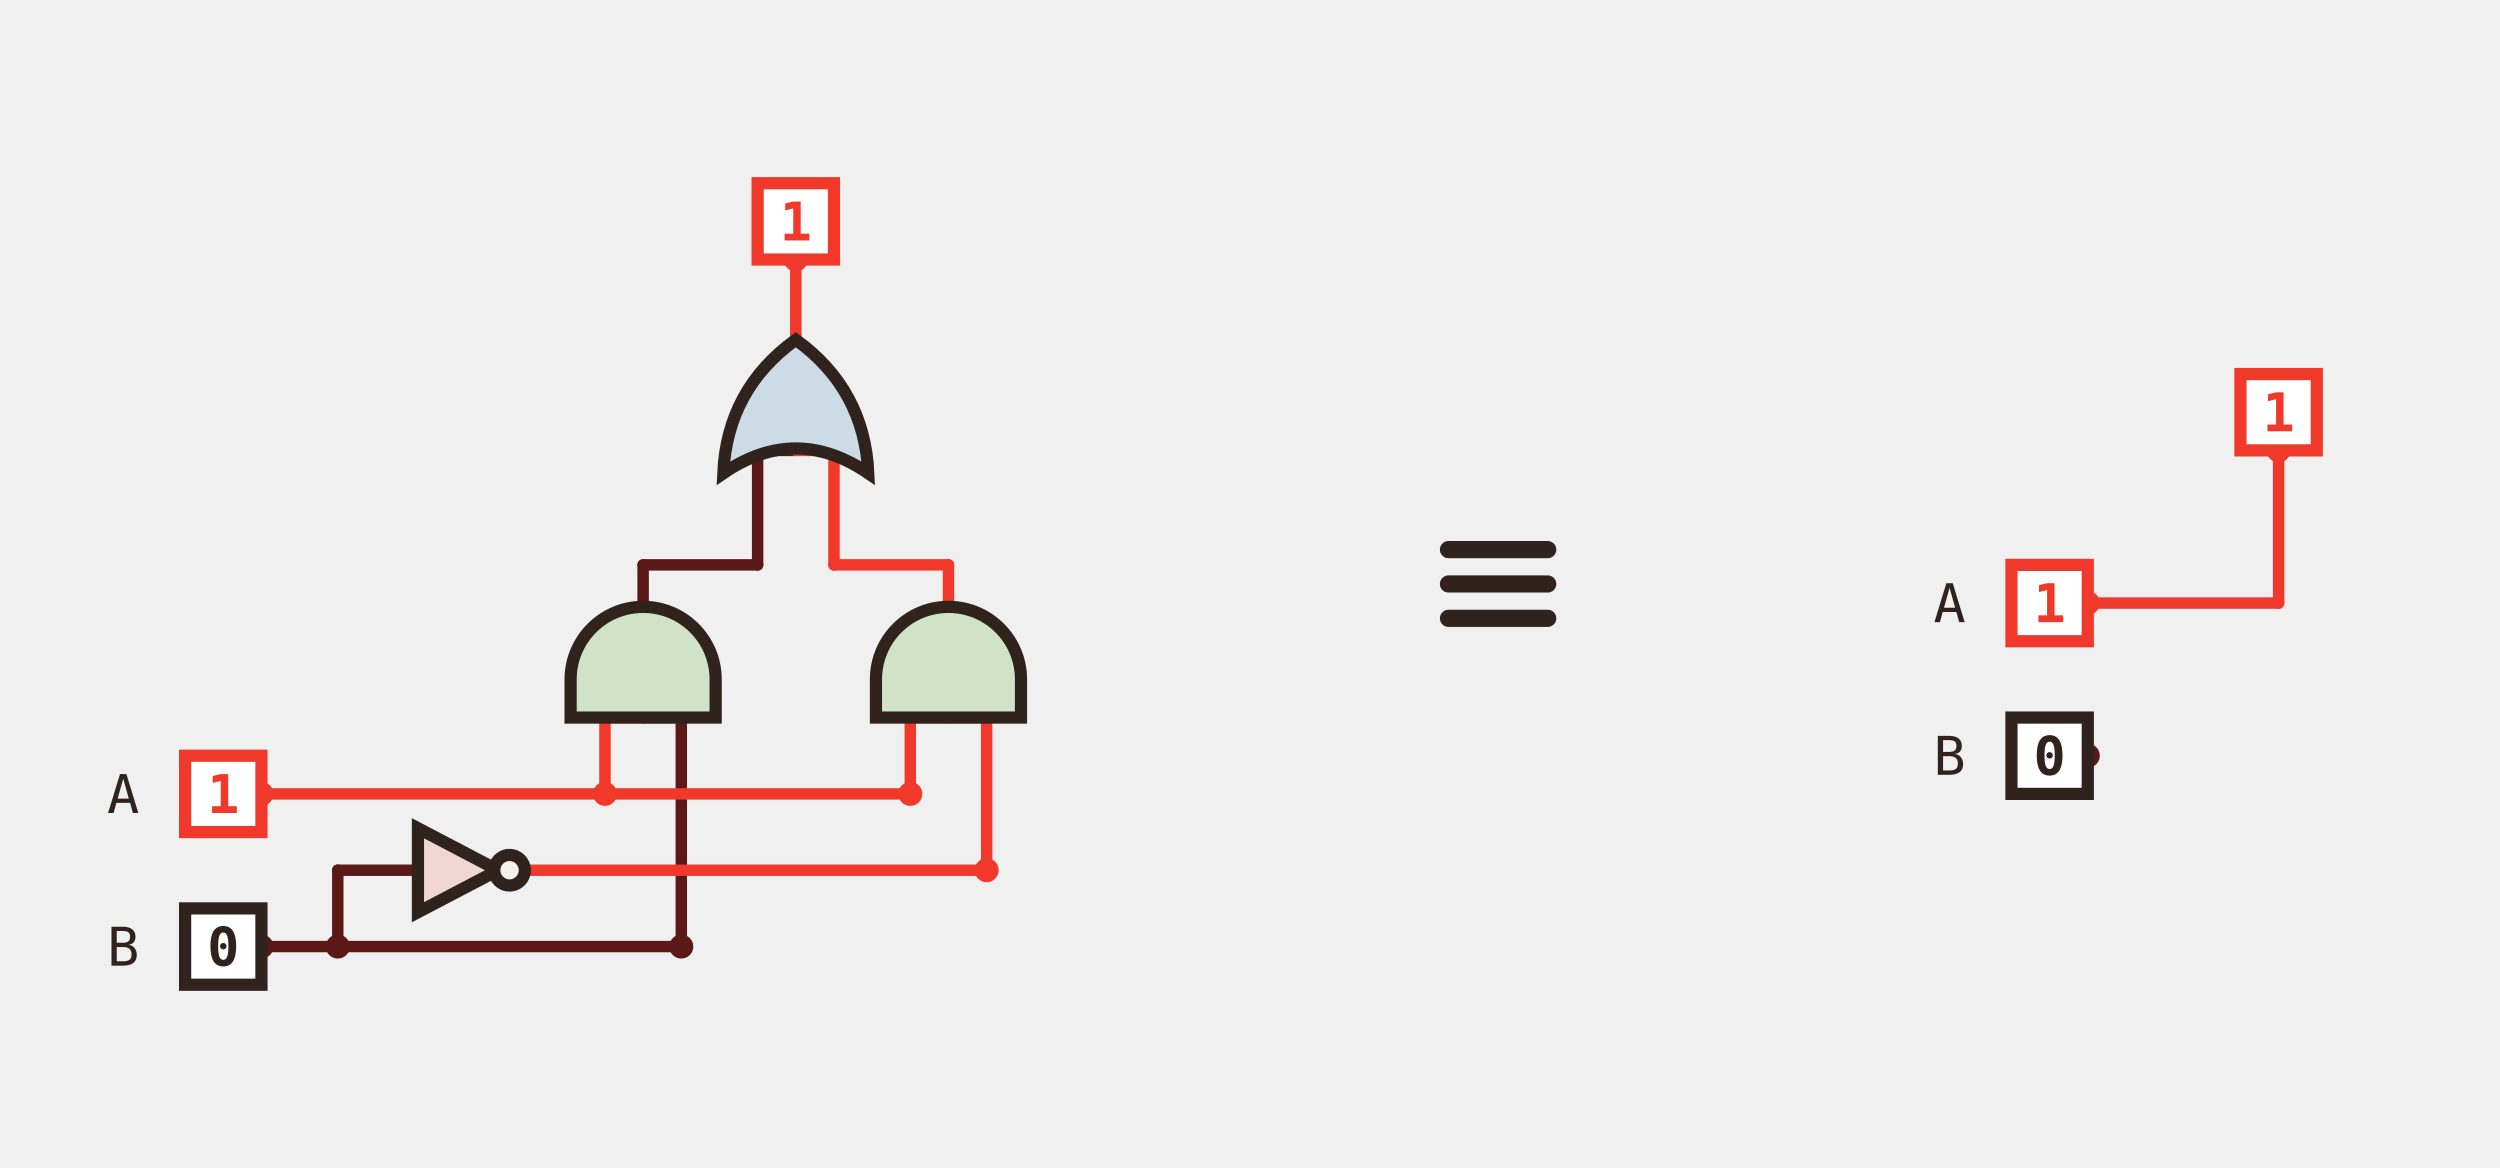
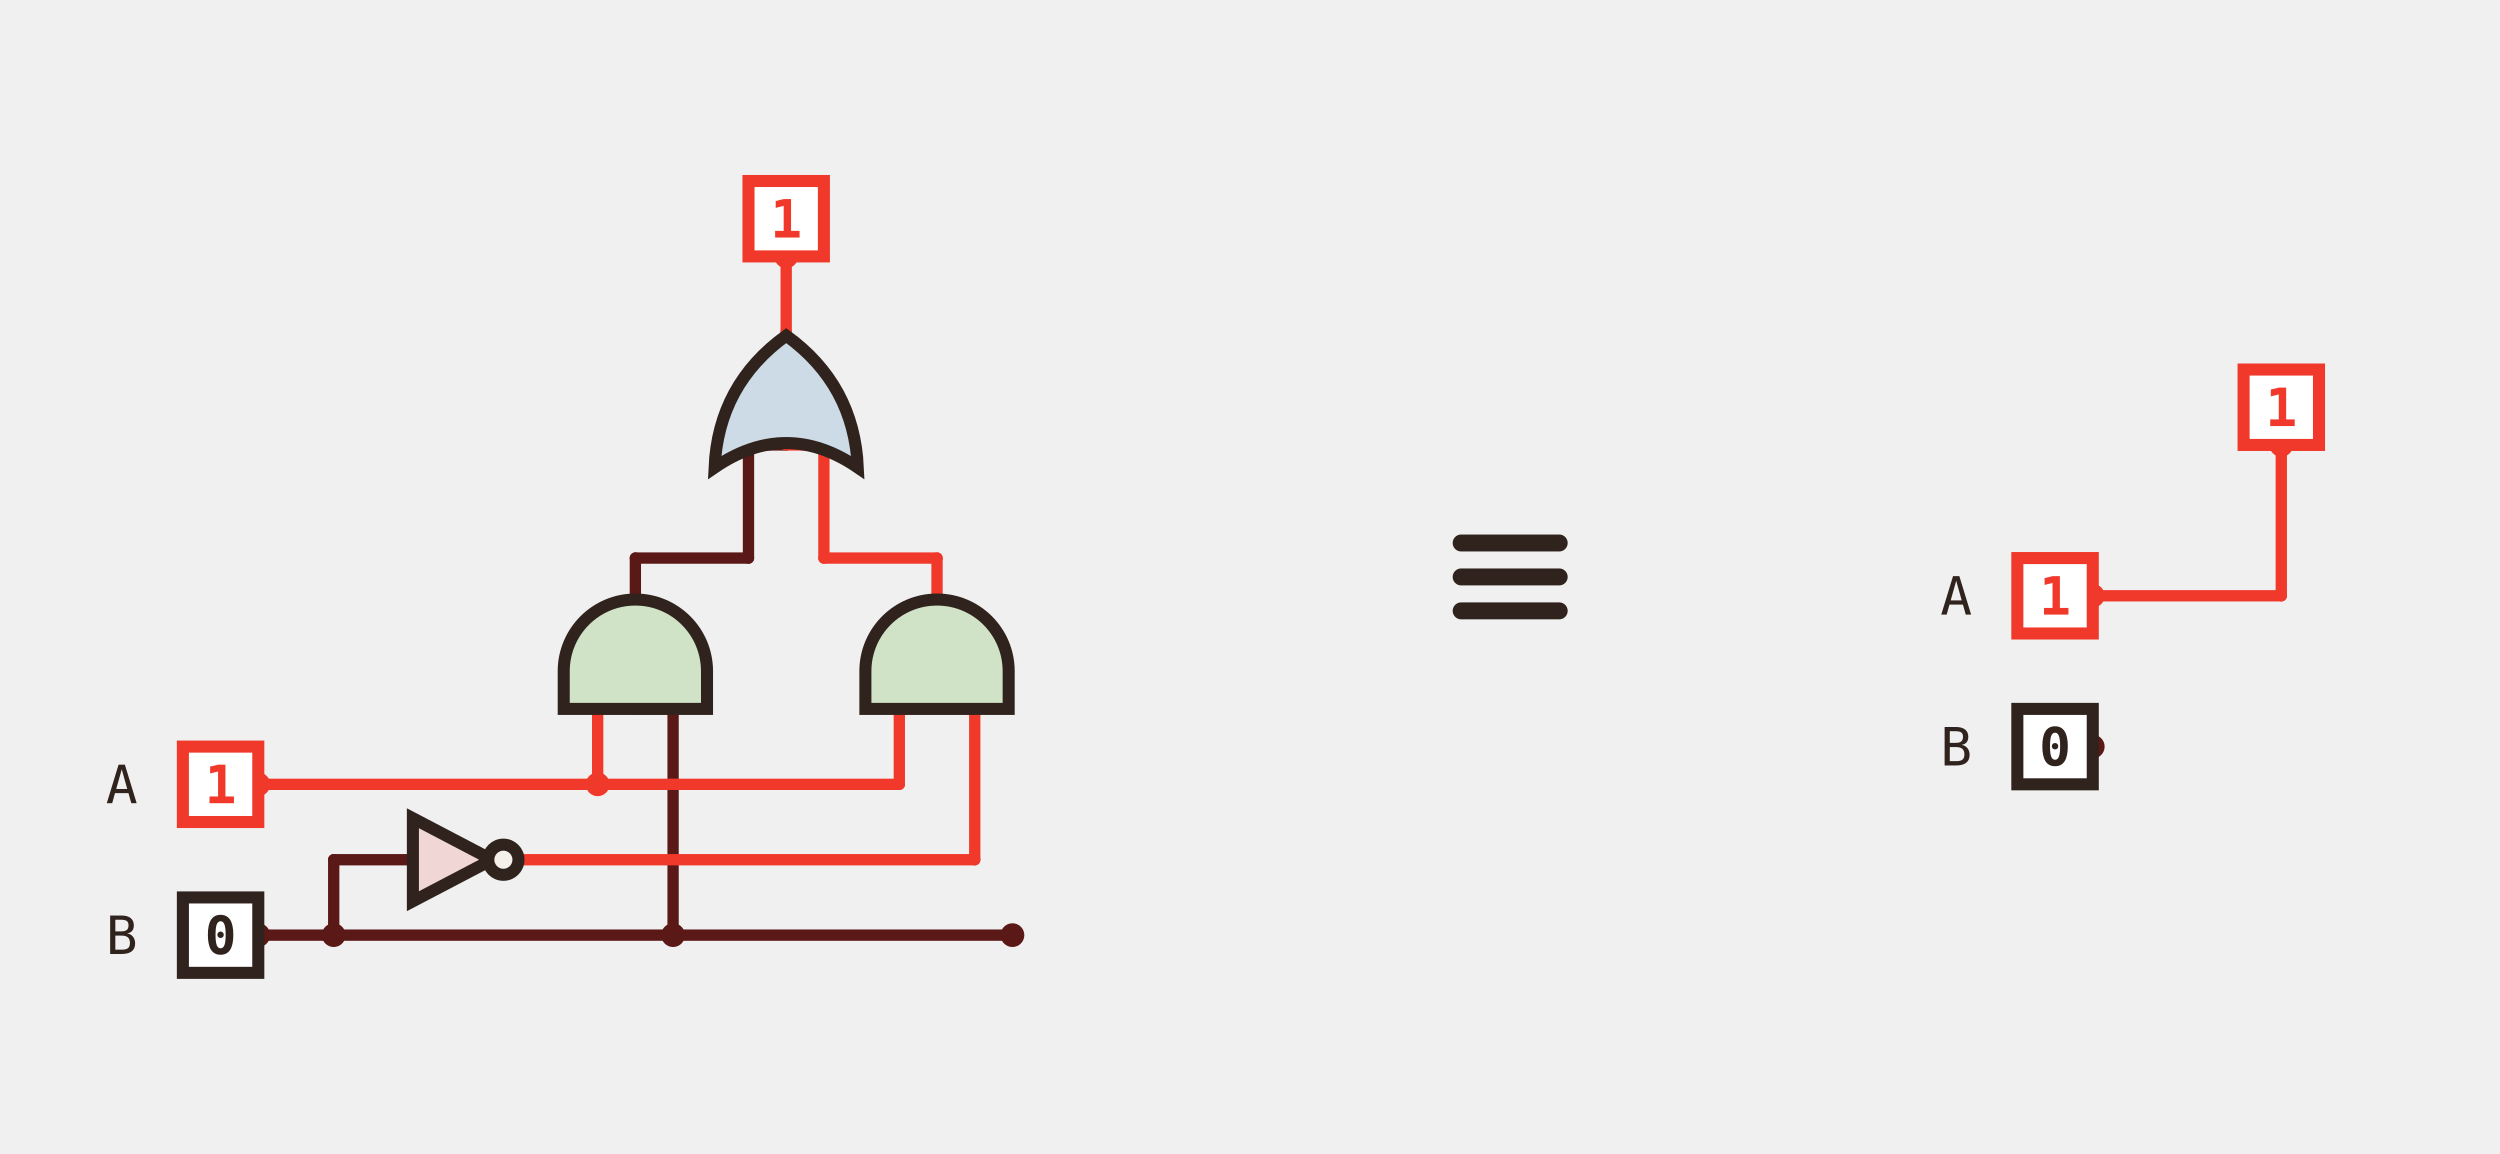
- <svg xmlns="http://www.w3.org/2000/svg" width="1310" height="612" viewBox="0 0 655.0 306.0">
+ <svg xmlns="http://www.w3.org/2000/svg" width="1326" height="612" viewBox="0 0 663.0 306.0">
  <g transform="translate(0.0,0.0)">
    <g transform="translate(468.5,498)">
      <line x1="-400" y1="-290" x2="-310" y2="-290" stroke="#f0392a" stroke-width="3.0" stroke-linecap="round" />
      <line x1="-400" y1="-250" x2="-380" y2="-250" stroke="#5a1816" stroke-width="3.0" stroke-linecap="round" />
      <line x1="-310" y1="-310" x2="-310" y2="-290" stroke="#f0392a" stroke-width="3.0" stroke-linecap="round" />
      <line x1="-290" y1="-310" x2="-290" y2="-250" stroke="#5a1816" stroke-width="3.0" stroke-linecap="round" />
      <line x1="-300" y1="-340" x2="-300" y2="-350" stroke="#5a1816" stroke-width="3.0" stroke-linecap="round" />
      <line x1="-230" y1="-310" x2="-230" y2="-290" stroke="#f0392a" stroke-width="3.0" stroke-linecap="round" />
      <line x1="-210" y1="-310" x2="-210" y2="-270" stroke="#f0392a" stroke-width="3.0" stroke-linecap="round" />
      <line x1="-220" y1="-340" x2="-220" y2="-350" stroke="#f0392a" stroke-width="3.0" stroke-linecap="round" />
      <line x1="-270" y1="-380" x2="-270" y2="-350" stroke="#5a1816" stroke-width="3.0" stroke-linecap="round" />
      <line x1="-250" y1="-380" x2="-250" y2="-350" stroke="#f0392a" stroke-width="3.0" stroke-linecap="round" />
      <line x1="-260" y1="-410" x2="-260" y2="-430" stroke="#f0392a" stroke-width="3.0" stroke-linecap="round" />
      <line x1="-220" y1="-350" x2="-250" y2="-350" stroke="#f0392a" stroke-width="3.0" stroke-linecap="round" />
      <line x1="-300" y1="-350" x2="-270" y2="-350" stroke="#5a1816" stroke-width="3.0" stroke-linecap="round" />
+       <line x1="-200" y1="-250" x2="-290" y2="-250" stroke="#5a1816" stroke-width="3.0" stroke-linecap="round" />
      <line x1="-360" y1="-270" x2="-380" y2="-270" stroke="#5a1816" stroke-width="3.0" stroke-linecap="round" />
      <line x1="-330" y1="-270" x2="-210" y2="-270" stroke="#f0392a" stroke-width="3.0" stroke-linecap="round" />
      <line x1="-380" y1="-250" x2="-380" y2="-270" stroke="#5a1816" stroke-width="3.0" stroke-linecap="round" />
      <line x1="-380" y1="-250" x2="-290" y2="-250" stroke="#5a1816" stroke-width="3.0" stroke-linecap="round" />
      <line x1="-310" y1="-290" x2="-230" y2="-290" stroke="#f0392a" stroke-width="3.0" stroke-linecap="round" />
      <circle cx="-400" cy="-290" r="3.15" fill="#f0392a" />
      <circle cx="-400" cy="-250" r="3.15" fill="#5a1816" />
+       <circle cx="-200" cy="-250" r="3.15" fill="#5a1816" />
      <circle cx="-380" cy="-250" r="3.15" fill="#5a1816" />
      <circle cx="-310" cy="-290" r="3.15" fill="#f0392a" />
-       <circle cx="-230" cy="-290" r="3.15" fill="#f0392a" />
-       <circle cx="-210" cy="-270" r="3.15" fill="#f0392a" />
      <circle cx="-290" cy="-250" r="3.15" fill="#5a1816" />
      <circle cx="-260" cy="-430" r="3.15" fill="#f0392a" />
      <rect x="-420" y="-300" width="20" height="20" fill="#ffffff" stroke="#f0392a" stroke-width="3.2" />
      <text x="-410" y="-285" font-family="Fira Code, ui-monospace, monospace" font-size="14" font-weight="600" text-anchor="middle" fill="#f0392a">1</text>
      <text x="-432" y="-285" font-family="ui-monospace,monospace" font-size="14" text-anchor="end" fill="#30231e">A</text>
      <rect x="-420" y="-260" width="20" height="20" fill="#ffffff" stroke="#30231e" stroke-width="3.2" />
      <text x="-410" y="-245" font-family="Fira Code, ui-monospace, monospace" font-size="14" font-weight="600" text-anchor="middle" fill="#30231e">0</text>
      <text x="-432" y="-245" font-family="ui-monospace,monospace" font-size="14" text-anchor="end" fill="#30231e">B</text>
      <rect x="-270" y="-450" width="20" height="20" fill="#ffffff" stroke="#f0392a" stroke-width="3.2" />
      <text x="-260" y="-435" font-family="Fira Code, ui-monospace, monospace" font-size="14" font-weight="600" text-anchor="middle" fill="#f0392a">1</text>
      <line x1="-330" y1="-270" x2="-340" y2="-270" stroke="#f0392a" stroke-width="3.0" stroke-linecap="round" />
      <line x1="-360" y1="-270" x2="-350" y2="-270" stroke="#5a1816" stroke-width="3.0" stroke-linecap="round" />
      <g transform="translate(-350,-270) rotate(0)">
        <path d="M -9 -11 L 12 0 L -9 11 Z" fill="#f0d6d4" stroke="#30231e" stroke-width="3.2" stroke-linecap="square" stroke-linejoin="miter" />
        <circle cx="15" cy="0" r="4" fill="#f5f1ea" stroke="#30231e" stroke-width="3.2" />
      </g>
      <line x1="-270" y1="-380" x2="-260" y2="-380" stroke="#5a1816" stroke-width="3.0" stroke-linecap="round" />
      <line x1="-250" y1="-380" x2="-260" y2="-380" stroke="#f0392a" stroke-width="3.0" stroke-linecap="round" />
      <line x1="-260" y1="-410" x2="-260" y2="-400" stroke="#f0392a" stroke-width="3.0" stroke-linecap="round" />
      <g transform="translate(-260,-390) rotate(270)">
        <path d="M -16 -19 Q -3 0 -16 19 Q 6 18 19 0 Q 6 -18 -16 -19 Z" fill="#ccdbe5" stroke="#30231e" stroke-width="3.2" stroke-linecap="square" stroke-linejoin="miter" />
      </g>
      <line x1="-310" y1="-310" x2="-300" y2="-310" stroke="#f0392a" stroke-width="3.0" stroke-linecap="round" />
      <line x1="-290" y1="-310" x2="-300" y2="-310" stroke="#5a1816" stroke-width="3.0" stroke-linecap="round" />
      <line x1="-300" y1="-340" x2="-300" y2="-330" stroke="#5a1816" stroke-width="3.0" stroke-linecap="round" />
      <g transform="translate(-300,-320) rotate(270)">
        <path d="M -10 -19 L 0 -19 A 19 19 0 0 1 0 19 L -10 19 Z" fill="#d1e3c7" stroke="#30231e" stroke-width="3.2" stroke-linecap="square" stroke-linejoin="miter" />
      </g>
      <line x1="-230" y1="-310" x2="-220" y2="-310" stroke="#f0392a" stroke-width="3.0" stroke-linecap="round" />
      <line x1="-210" y1="-310" x2="-220" y2="-310" stroke="#f0392a" stroke-width="3.0" stroke-linecap="round" />
      <line x1="-220" y1="-340" x2="-220" y2="-330" stroke="#f0392a" stroke-width="3.0" stroke-linecap="round" />
      <g transform="translate(-220,-320) rotate(270)">
        <path d="M -10 -19 L 0 -19 A 19 19 0 0 1 0 19 L -10 19 Z" fill="#d1e3c7" stroke="#30231e" stroke-width="3.2" stroke-linecap="square" stroke-linejoin="miter" />
      </g>
    </g>
  </g>
-   <line x1="379.5" y1="144.0" x2="405.5" y2="144.0" stroke="#30231e" stroke-width="4.5" stroke-linecap="round" />
-   <line x1="379.5" y1="153.0" x2="405.5" y2="153.0" stroke="#30231e" stroke-width="4.5" stroke-linecap="round" />
-   <line x1="379.5" y1="162.0" x2="405.5" y2="162.0" stroke="#30231e" stroke-width="4.5" stroke-linecap="round" />
-   <g transform="translate(478.5,50.0)">
+   <line x1="387.5" y1="144.0" x2="413.5" y2="144.0" stroke="#30231e" stroke-width="4.5" stroke-linecap="round" />
+   <line x1="387.5" y1="153.0" x2="413.5" y2="153.0" stroke="#30231e" stroke-width="4.5" stroke-linecap="round" />
+   <line x1="387.5" y1="162.0" x2="413.5" y2="162.0" stroke="#30231e" stroke-width="4.5" stroke-linecap="round" />
+   <g transform="translate(486.5,50.0)">
    <g transform="translate(-601.5,-512)">
      <line x1="670" y1="620" x2="720" y2="620" stroke="#f0392a" stroke-width="3.0" stroke-linecap="round" />
      <line x1="720" y1="620" x2="720" y2="580" stroke="#f0392a" stroke-width="3.0" stroke-linecap="round" />
      <circle cx="670" cy="620" r="3.15" fill="#f0392a" />
      <circle cx="670" cy="660" r="3.15" fill="#5a1816" />
      <circle cx="720" cy="580" r="3.15" fill="#f0392a" />
      <rect x="650" y="610" width="20" height="20" fill="#ffffff" stroke="#f0392a" stroke-width="3.2" />
      <text x="660" y="625" font-family="Fira Code, ui-monospace, monospace" font-size="14" font-weight="600" text-anchor="middle" fill="#f0392a">1</text>
      <text x="638" y="625" font-family="ui-monospace,monospace" font-size="14" text-anchor="end" fill="#30231e">A</text>
      <rect x="650" y="650" width="20" height="20" fill="#ffffff" stroke="#30231e" stroke-width="3.2" />
      <text x="660" y="665" font-family="Fira Code, ui-monospace, monospace" font-size="14" font-weight="600" text-anchor="middle" fill="#30231e">0</text>
      <text x="638" y="665" font-family="ui-monospace,monospace" font-size="14" text-anchor="end" fill="#30231e">B</text>
      <rect x="710" y="560" width="20" height="20" fill="#ffffff" stroke="#f0392a" stroke-width="3.2" />
      <text x="720" y="575" font-family="Fira Code, ui-monospace, monospace" font-size="14" font-weight="600" text-anchor="middle" fill="#f0392a">1</text>
    </g>
  </g>
</svg>
